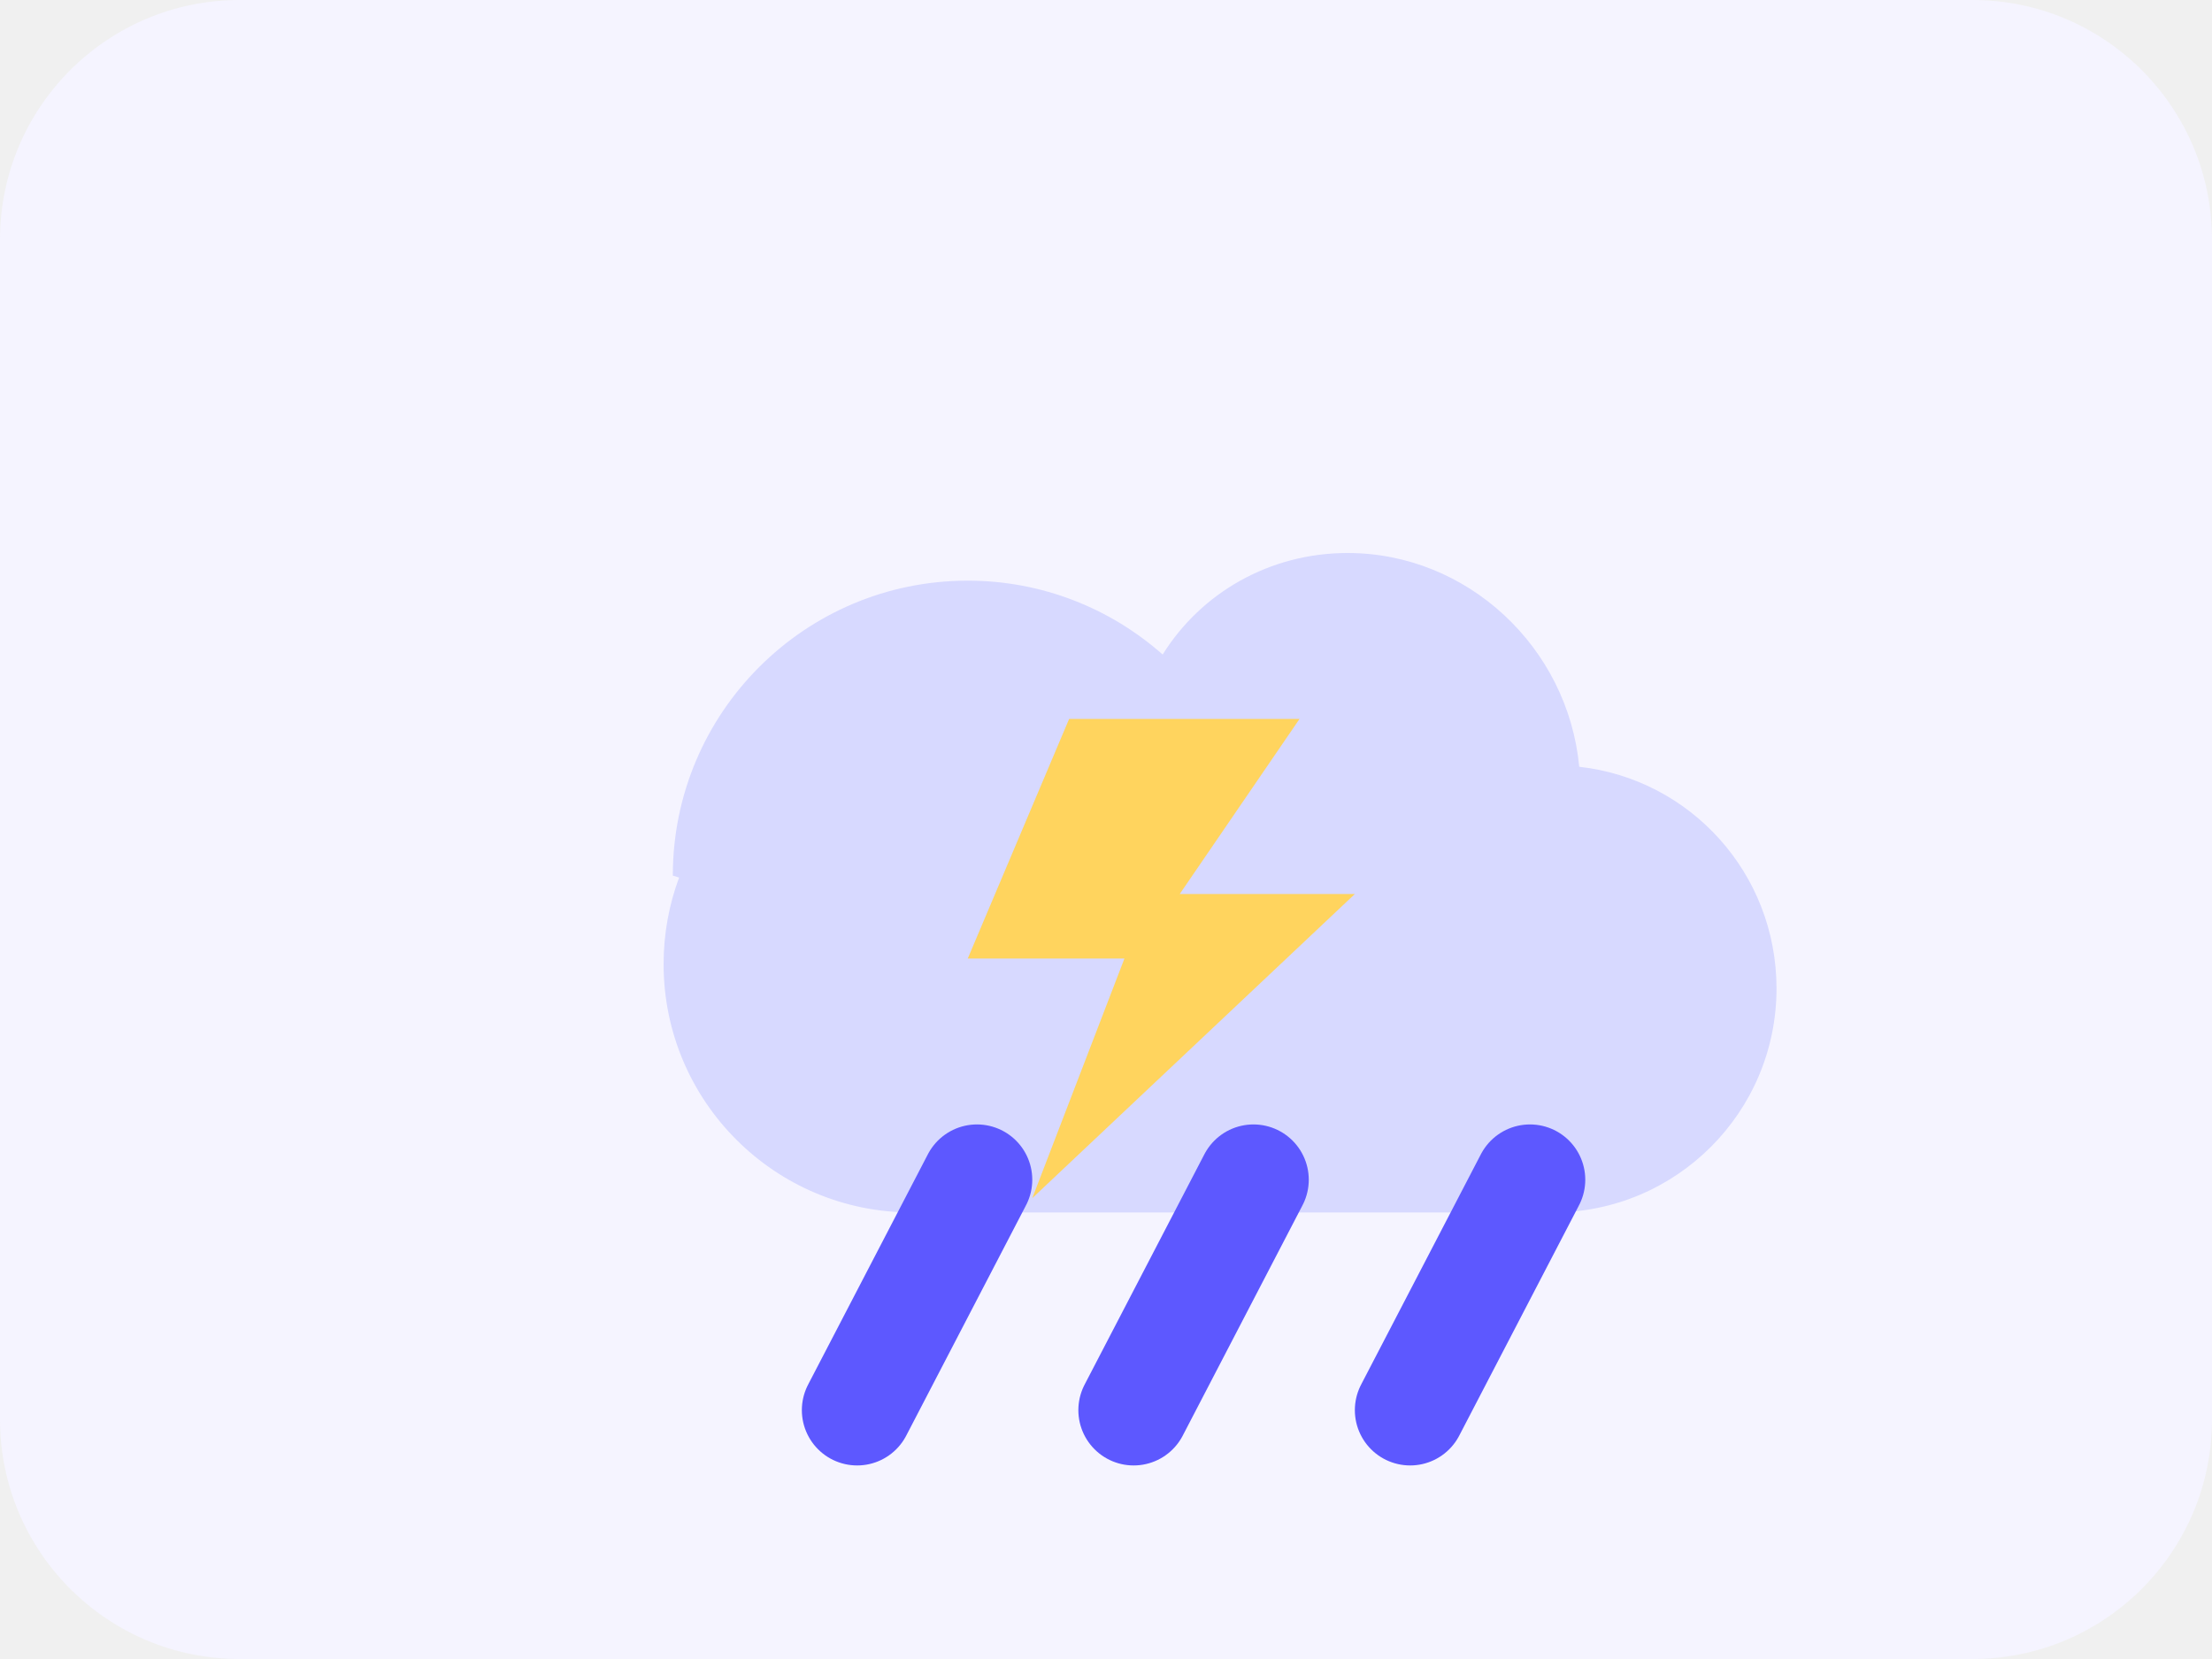
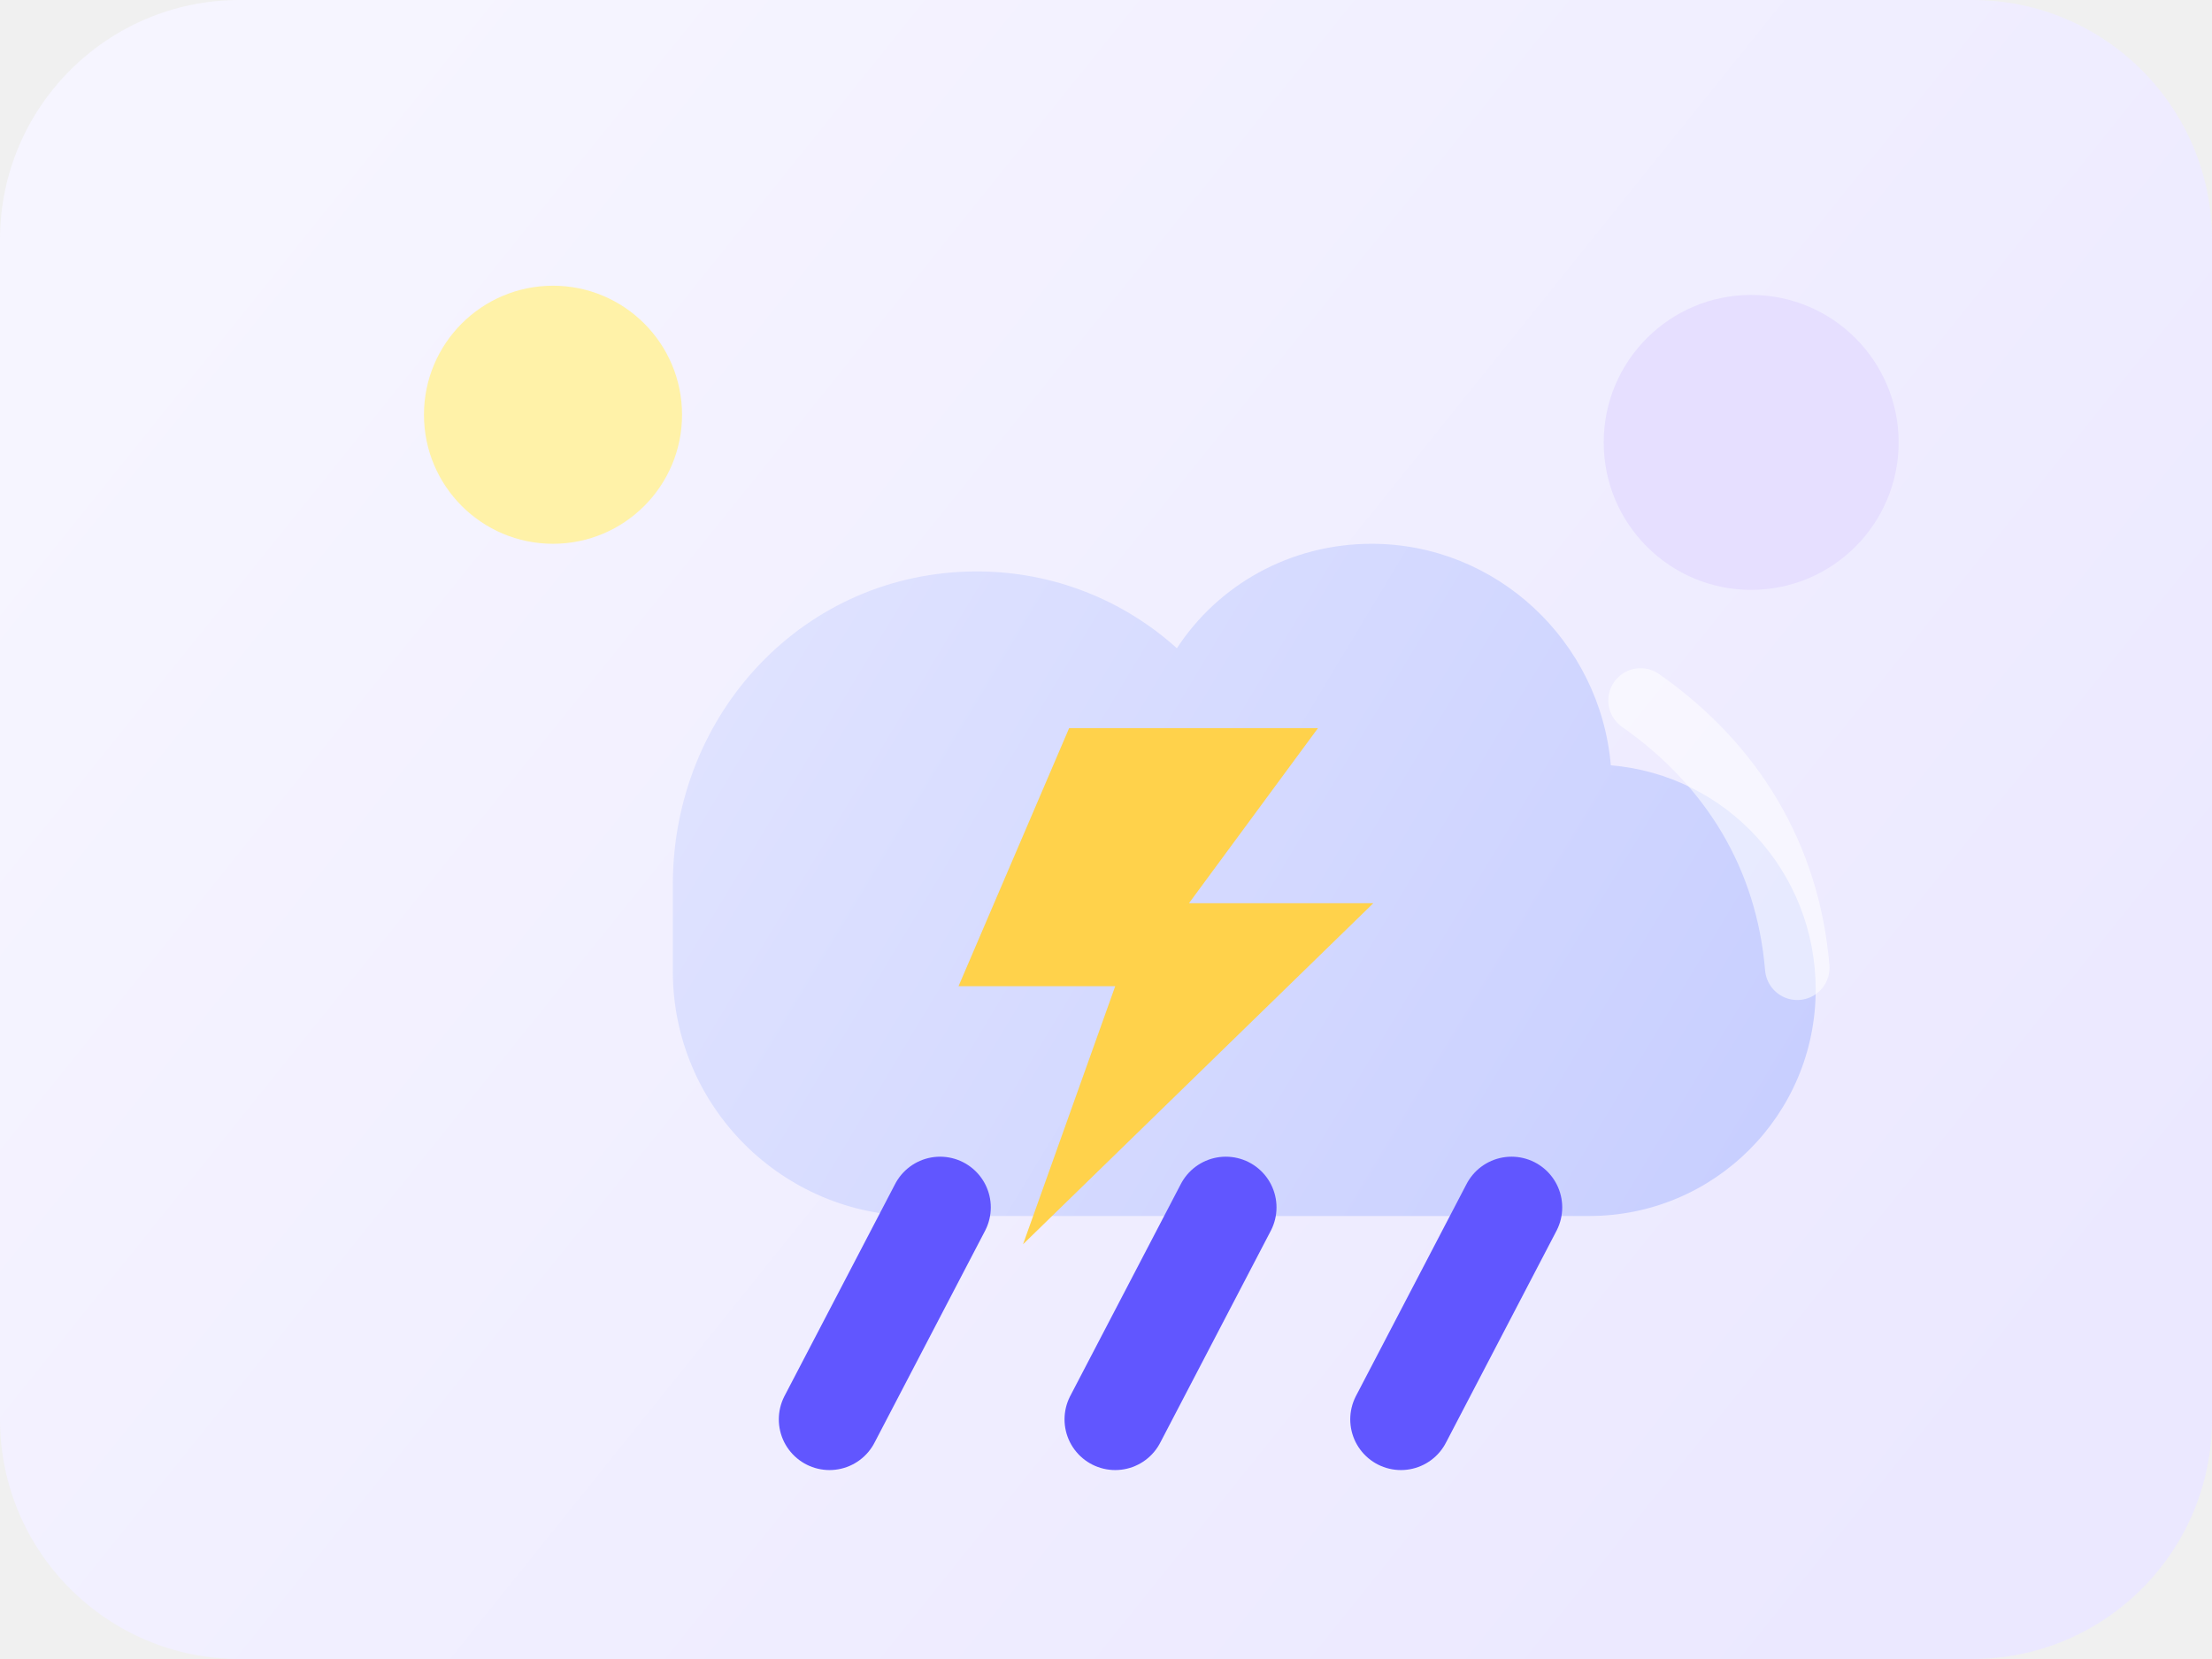
<svg xmlns="http://www.w3.org/2000/svg" width="240" height="180" viewBox="0 0 240 180" fill="none">
-   <rect width="240" height="180" rx="26" fill="#F5F4FF" />
-   <path d="M73 95C73 77.327 87.327 63 105 63C113.098 63 120.506 66.027 126.148 71.016C130.322 64.317 137.761 60 146.209 60C159.214 60 170.119 70.223 171.345 83.194C183.383 84.532 192.75 94.738 192.75 107.25C192.75 120.671 181.871 131.55 168.45 131.55H98.95C84.067 131.55 72 119.483 72 104.6C72 101.299 72.594 98.137 73.681 95.215L73 95Z" fill="#D7D9FF" />
-   <path d="M106 128L93 153" stroke="#5D58FF" stroke-width="12" stroke-linecap="round" />
-   <path d="M136 128L123 153" stroke="#5D58FF" stroke-width="12" stroke-linecap="round" />
-   <path d="M166 128L153 153" stroke="#5D58FF" stroke-width="12" stroke-linecap="round" />
-   <path d="M116 78L105 104H122L112 130L147 97H128L141 78H116Z" fill="#FFD45E" />
+   <defs>
+     <linearGradient id="stormBg" x1="26" y1="20" x2="210" y2="168" gradientUnits="userSpaceOnUse">
+       <stop stop-color="#F6F5FF" />
+       <stop offset="1" stop-color="#EBE8FF" />
+     </linearGradient>
+     <linearGradient id="stormCloud" x1="73" y1="64" x2="186" y2="132" gradientUnits="userSpaceOnUse">
+       <stop stop-color="#E1E4FF" />
+       <stop offset="1" stop-color="#C8CFFF" />
+     </linearGradient>
+   </defs>
+   <rect width="240" height="180" rx="26" fill="url(#stormBg)" />
+   <circle cx="60" cy="45" r="14" fill="#FFF2A8" />
+   <circle cx="190" cy="48" r="16" fill="#E6DFFF" />
+   <path d="M73 96C73 77.327 87.327 62 106 62C114.327 62 121.951 65.157 127.691 70.335C132.161 63.477 139.97 59 148.824 59C162.35 59 173.613 69.559 174.773 83.035C187.306 84.088 197 94.564 197 107.374C197 120.938 186.004 131.934 172.439 131.934H99.561C84.893 131.934 73 120.041 73 105.373V96Z" fill="url(#stormCloud)" />
+   <path d="M116 79L104 107H121L111 135L149 98H129L143 79H116Z" fill="#FFD24B" />
+   <path d="M102 131L90 154" stroke="#6156FF" stroke-width="11" stroke-linecap="round" />
+   <path d="M133 131L121 154" stroke="#6156FF" stroke-width="11" stroke-linecap="round" />
+   <path d="M164 131L152 154" stroke="#6156FF" stroke-width="11" stroke-linecap="round" />
+   <path d="M178 76C188 83 194 93 195 105" stroke="#FFFFFF" stroke-opacity="0.55" stroke-width="7" stroke-linecap="round" />
</svg>
